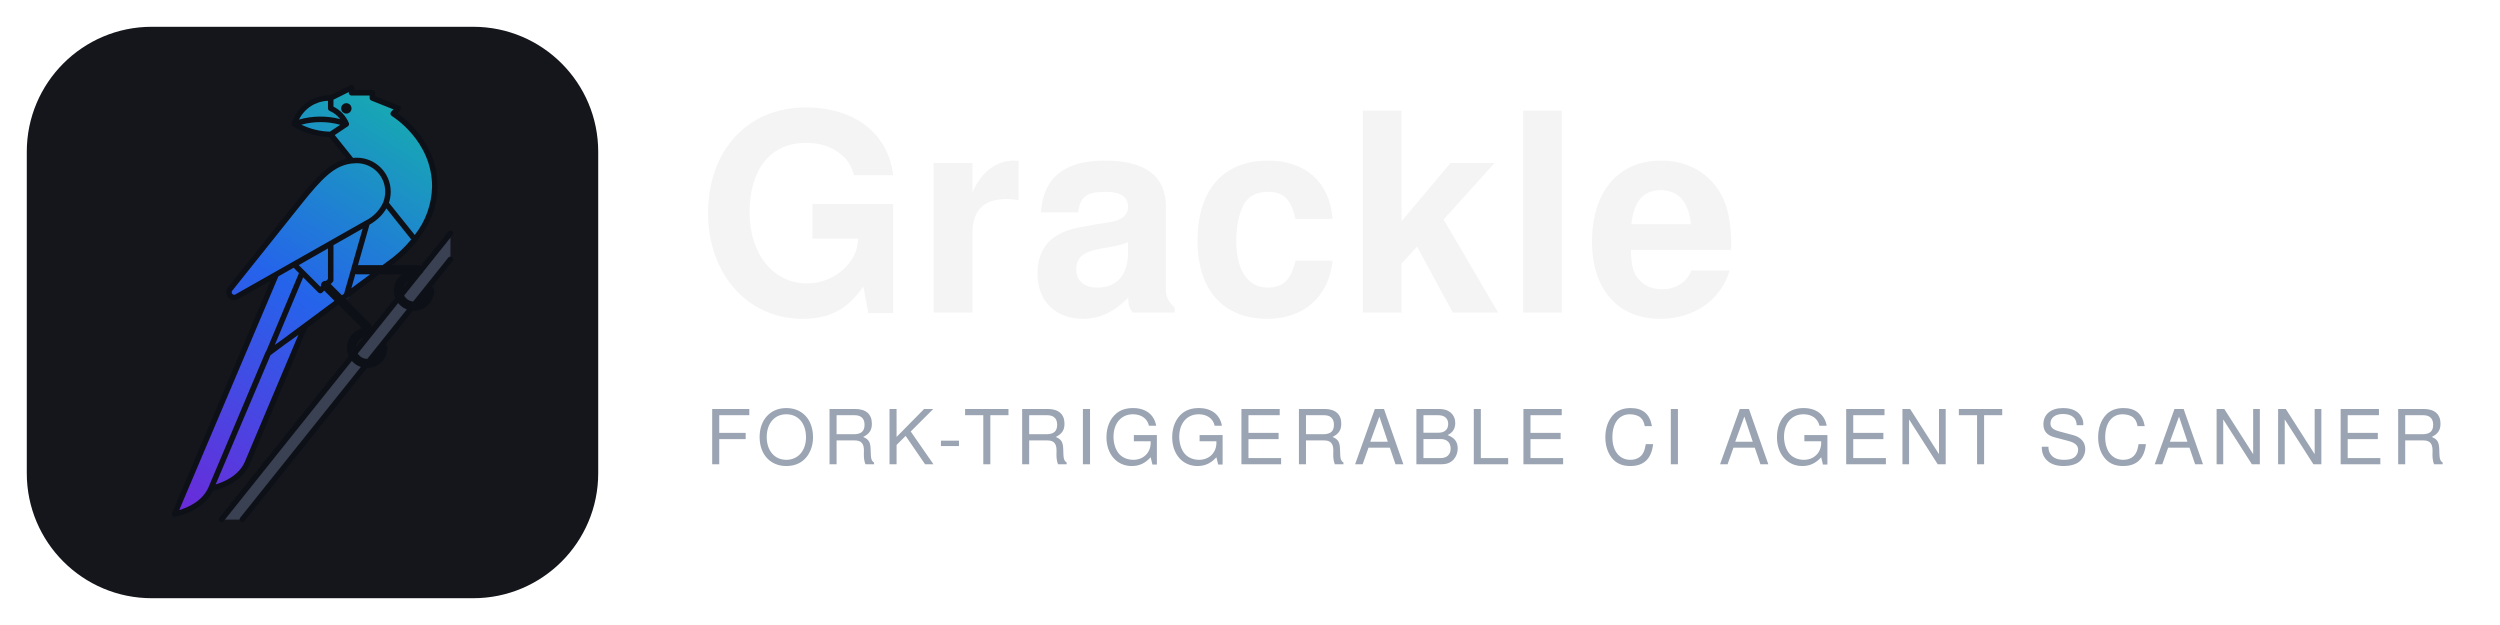
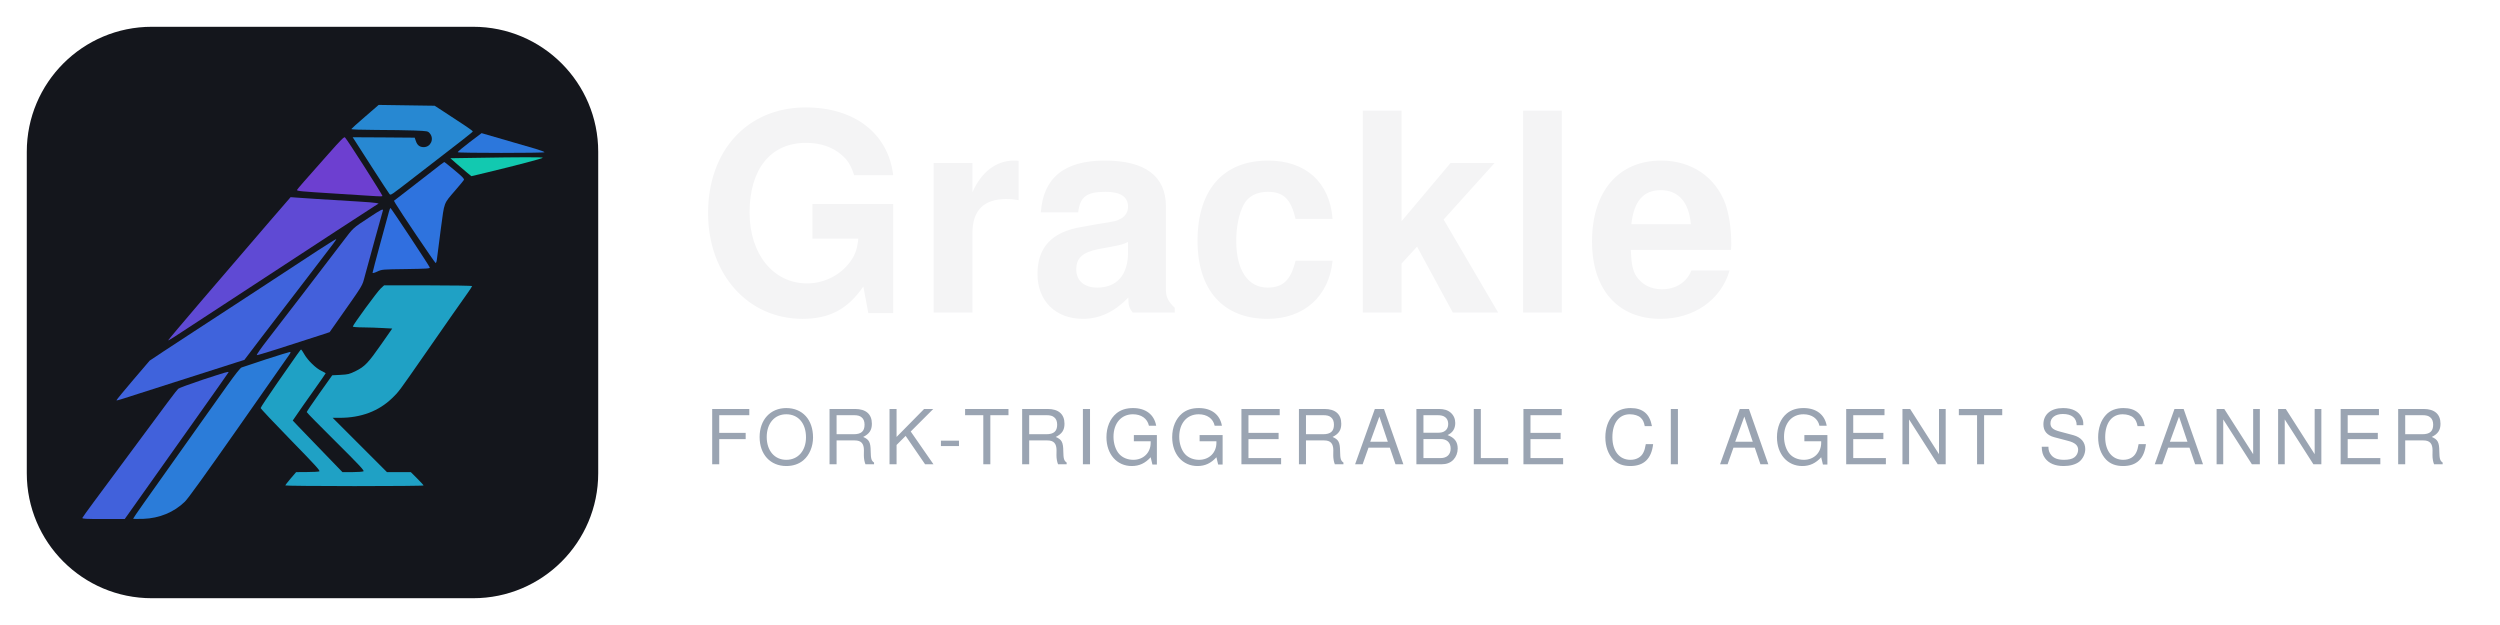
<svg xmlns="http://www.w3.org/2000/svg" viewBox="0 0 560 140" width="560" height="140" role="img" aria-label="Grackle">
  <g transform="translate(6 6)">
    <rect x="0" y="0" width="128" height="128" rx="28" fill="#14161c" />
-     <svg x="15" y="13" width="98" height="98" viewBox="-21.26 0 119.137 119.137">
-       <defs>
-         <linearGradient id="gk-sheen" x1="60" y1="1064" x2="135" y2="946" gradientUnits="userSpaceOnUse">
-           <stop offset="0" stop-color="#6d28d9" />
-           <stop offset="0.5" stop-color="#2563eb" />
-           <stop offset="1" stop-color="#14b8a6" />
-         </linearGradient>
-       </defs>
-       <g id="Group_3014" data-name="Group 3014" transform="translate(-59.259 -945.529)">
-         <g id="Group_3012" data-name="Group 3012">
-           <g id="Group_2961" data-name="Group 2961">
-             <g id="Group_2960" data-name="Group 2960">
-               <g id="Group_2959" data-name="Group 2959">
-                 <g id="Group_2958" data-name="Group 2958">
-                   <g id="Group_2957" data-name="Group 2957">
-                     <path id="Path_1294" data-name="Path 1294" d="M92.608,956.2s7.068-2.884,14.173,0" fill="url(#gk-sheen)" />
-                   </g>
-                 </g>
-               </g>
-             </g>
-           </g>
-           <g id="Group_2966" data-name="Group 2966">
-             <g id="Group_2965" data-name="Group 2965">
-               <g id="Group_2964" data-name="Group 2964">
-                 <g id="Group_2963" data-name="Group 2963">
-                   <g id="Group_2962" data-name="Group 2962">
-                     <path id="Path_1295" data-name="Path 1295" d="M106.781,1003.722a.777.777,0,0,1-.206-.029.75.75,0,0,1-.515-.927l5.669-19.843a.75.75,0,0,1,1.442.412l-5.669,19.843A.75.75,0,0,1,106.781,1003.722Z" fill="url(#gk-sheen)" />
-                   </g>
-                 </g>
-               </g>
-             </g>
-           </g>
-           <g id="Group_2971" data-name="Group 2971">
-             <g id="Group_2970" data-name="Group 2970">
-               <g id="Group_2969" data-name="Group 2969">
-                 <g id="Group_2968" data-name="Group 2968">
-                   <g id="Group_2967" data-name="Group 2967">
-                     <path id="Path_1296" data-name="Path 1296" d="M125.206,987.381,108.2,966.121c-9.146,2.975-12.756,12.756-12.756,12.756L75.6,1025.649l9.921-6.986,32.6-24.2a33.619,33.619,0,0,0,7.305-6.84Z" fill="url(#gk-sheen)" />
-                   </g>
-                 </g>
-               </g>
-             </g>
-           </g>
-           <g id="Group_2976" data-name="Group 2976">
-             <g id="Group_2975" data-name="Group 2975">
-               <g id="Group_2974" data-name="Group 2974">
-                 <g id="Group_2973" data-name="Group 2973">
-                   <g id="Group_2972" data-name="Group 2972">
-                     <path id="Path_1297" data-name="Path 1297" d="M78.435,1063.917l56.693-70.866v-7.087l-62.362,77.953Z" fill="#3a4152" />
-                   </g>
-                 </g>
-               </g>
-             </g>
-           </g>
-           <g id="Group_2981" data-name="Group 2981">
-             <g id="Group_2980" data-name="Group 2980">
-               <g id="Group_2979" data-name="Group 2979">
-                 <g id="Group_2978" data-name="Group 2978">
-                   <g id="Group_2977" data-name="Group 2977">
-                     <path id="Path_1298" data-name="Path 1298" d="M102.539,959.785a.75.75,0,0,1-.005-1.5h.005a.75.75,0,0,1,0,1.5Z" fill="url(#gk-sheen)" />
-                   </g>
-                 </g>
-               </g>
-             </g>
-           </g>
-           <g id="Group_2986" data-name="Group 2986">
-             <g id="Group_2985" data-name="Group 2985">
-               <g id="Group_2984" data-name="Group 2984">
-                 <g id="Group_2983" data-name="Group 2983">
-                   <g id="Group_2982" data-name="Group 2982">
-                     <path id="Path_1299" data-name="Path 1299" d="M102.529,959.035h0l4.252-2.835a7.961,7.961,0,0,0-4.252-4.252v-2.835a9.979,9.979,0,0,0-9.921,7.087,19.6,19.6,0,0,0,9.921,2.835Z" fill="url(#gk-sheen)" />
-                   </g>
-                 </g>
-               </g>
-             </g>
-           </g>
-           <g id="Group_2991" data-name="Group 2991">
-             <g id="Group_2990" data-name="Group 2990">
-               <g id="Group_2989" data-name="Group 2989">
-                 <g id="Group_2988" data-name="Group 2988">
-                   <g id="Group_2987" data-name="Group 2987">
-                     <path id="Path_1300" data-name="Path 1300" d="M119.537,953.365l1.417-1.417-7.086-2.835V947.7H108.2v-1.417l-5.669,2.834h0v2.835a7.961,7.961,0,0,1,4.252,4.252l-4.252,2.835h0l5.669,7.086,17.008,21.26.219.247a23.322,23.322,0,0,0,5.45-14.42C130.875,960.1,119.537,953.365,119.537,953.365Z" fill="url(#gk-sheen)" />
-                   </g>
-                 </g>
-               </g>
-             </g>
-           </g>
-           <g id="Group_2996" data-name="Group 2996">
-             <g id="Group_2995" data-name="Group 2995">
-               <g id="Group_2994" data-name="Group 2994">
-                 <g id="Group_2993" data-name="Group 2993">
-                   <g id="Group_2992" data-name="Group 2992">
-                     <path id="Path_1301" data-name="Path 1301" d="M102.529,988.8v9.921l-2.835,2.835-7.087-7.087Z" fill="url(#gk-sheen)" />
-                   </g>
-                 </g>
-               </g>
-             </g>
-           </g>
-           <g id="Group_3001" data-name="Group 3001">
-             <g id="Group_3000" data-name="Group 3000">
-               <g id="Group_2999" data-name="Group 2999">
-                 <g id="Group_2998" data-name="Group 2998">
-                   <g id="Group_2997" data-name="Group 2997">
-                     <path id="Path_1302" data-name="Path 1302" d="M95.442,978.877,75.6,1025.649,60.009,1062.4s7.4-1.157,9.922-6.985l15.59-36.75,11.339-27.03Z" fill="url(#gk-sheen)" />
-                   </g>
-                 </g>
-               </g>
-             </g>
-           </g>
-           <g id="Group_3006" data-name="Group 3006">
-             <g id="Group_3005" data-name="Group 3005">
-               <g id="Group_3004" data-name="Group 3004">
-                 <g id="Group_3003" data-name="Group 3003">
-                   <g id="Group_3002" data-name="Group 3002">
-                     <path id="Path_1303" data-name="Path 1303" d="M95.442,1011.476l-9.952,7.086-15.559,36.851s7.4-1.158,9.921-6.986l15.59-36.749Z" fill="url(#gk-sheen)" />
-                   </g>
-                 </g>
-               </g>
-             </g>
-           </g>
-           <g id="Group_3011" data-name="Group 3011">
-             <g id="Group_3010" data-name="Group 3010">
-               <g id="Group_3009" data-name="Group 3009">
-                 <g id="Group_3008" data-name="Group 3008">
-                   <g id="Group_3007" data-name="Group 3007">
-                     <path id="Path_1304" data-name="Path 1304" d="M112.45,983.129,76.942,1003.25a1.423,1.423,0,0,1-1.785-2.162L94.025,977.46c5.986-7.5,9.72-11.339,15.591-11.339a8.5,8.5,0,0,1,8.5,8.5C118.12,977.522,116.761,980.709,112.45,983.129Z" fill="url(#gk-sheen)" />
-                   </g>
-                 </g>
-               </g>
-             </g>
-           </g>
-         </g>
-         <g id="Group_3013" data-name="Group 3013">
-           <path id="Path_1305" data-name="Path 1305" d="M134.542,992.582l-9.561,11.952a2.989,2.989,0,0,1-2.443-1.633l4.651-5.814.319-.318a1.218,1.218,0,0,0,.256-.4l7.949-9.936a.75.75,0,1,0-1.171-.937l-7.41,9.262a1.24,1.24,0,0,0-.508-.122H119.2a35.17,35.17,0,0,0,6.816-6.542c3.724-4.706,5.613-9.714,5.613-14.885,0-11.466-8.248-18.118-10.906-19.965l.764-.765a.749.749,0,0,0-.251-1.226l-6.615-2.646v-.91a.75.75,0,0,0-.75-.75h-4.92v-.667a.75.75,0,0,0-1.085-.671l-5.533,2.767a10.815,10.815,0,0,0-10.449,7.639.7.7,0,0,0-.011.12.7.7,0,0,0-.008.079.763.763,0,0,0,.05.264v.006c0,.008.012.014.016.022a.723.723,0,0,0,.129.2.614.614,0,0,0,.066.06.579.579,0,0,0,.068.063,20.285,20.285,0,0,0,9.968,2.95l4.72,5.9c-4.519,1-8.027,4.535-13.441,11.318L74.586,1000.6a2.182,2.182,0,0,0,1.642,3.591,2.2,2.2,0,0,0,1.084-.29l8.819-5-26.812,63.2a.75.75,0,0,0,.69,1.043.758.758,0,0,0,.116-.009c.312-.049,7.511-1.251,10.307-7.058,1.6-.329,7.761-1.923,10.111-7.362l15.59-36.952a.576.576,0,0,0,.014-.056l8.478-6.293,6.409,6.41a5.49,5.49,0,0,0-3.6,7.557l-35.251,44.063a.75.75,0,0,0,.118,1.054.751.751,0,0,0,1.054-.117l34.929-43.661a5.509,5.509,0,0,0,2.437,1.639l-32.868,41.085a.75.75,0,0,0,1.171.937l33.392-41.74.038,0a5.508,5.508,0,0,0,5.5-5.5,1.236,1.236,0,0,0-.409-.913l7.353-9.191c.1.005.2.015.31.015a5.508,5.508,0,0,0,5.5-5.5,1.231,1.231,0,0,0-.593-1.037l5.6-7a.75.75,0,0,0-1.171-.937Zm-10.736,6.333-1.485,1.857A3,3,0,0,1,123.806,998.915Zm-6.091-5.079c-.015.01-.029.019-.042.029l-1.037.77h-6.693l3.147-11.015c.212-.124.421-.249.621-.378.092-.059.178-.121.268-.181.192-.13.38-.261.562-.4.1-.073.191-.147.285-.221q.249-.195.483-.4c.088-.076.176-.152.261-.23.161-.147.313-.3.463-.449.066-.068.136-.134.2-.2.207-.223.4-.449.588-.682.011-.013.019-.027.029-.04.172-.22.332-.445.483-.675.051-.077.1-.157.144-.236.071-.115.147-.228.212-.345l6.763,8.453A33.1,33.1,0,0,1,117.715,993.836Zm-12.133,9-3.056-3.056.533-.534a.749.749,0,0,0,.22-.53v-9.532l7.946-4.5-5.064,17.725Zm-5.354-3.587a1.227,1.227,0,0,0-.335,1.042l-.2.2-4.4-4.4-1.464-1.463,4.236-2.421,3.711-2.12v8.318l-.509.509A1.227,1.227,0,0,0,100.228,999.253Zm9.022-2.192a1.2,1.2,0,0,0,.366.074h3.652l-5.126,3.8ZM108.2,948.446h4.92v.667a.75.75,0,0,0,.471.7l6.031,2.412-.613.613a.75.75,0,0,0,.147,1.175c.109.065,10.972,6.664,10.972,19.2a21.949,21.949,0,0,1-4.715,13.205l-7.035-8.771c.026-.078.045-.158.07-.236.033-.107.065-.213.094-.321.044-.163.082-.327.117-.493.022-.1.046-.208.064-.313.033-.182.056-.366.077-.55.011-.09.026-.18.033-.271.024-.275.039-.553.039-.833a9.265,9.265,0,0,0-9.254-9.254c-.291,0-.595.017-.912.041-.038,0-.071,0-.109,0l-4.969-6.211,3.567-2.379,0,0h0l0,0a.717.717,0,0,0,.173-.166.583.583,0,0,0,.045-.076.64.64,0,0,0,.059-.1c0-.011,0-.022.006-.033a.732.732,0,0,0,.036-.191.6.6,0,0,0,.01-.083.753.753,0,0,0-.047-.222.4.4,0,0,0-.011-.047v0a8.859,8.859,0,0,0-4.19-4.446v-1.879l4.169-2.085v.2A.75.75,0,0,0,108.2,948.446Zm-5.894,9.837a18.942,18.942,0,0,1-7.781-1.9,20.026,20.026,0,0,1,10.589.025Zm-.525-8.4v2.062a.755.755,0,0,0,.5.708,7.211,7.211,0,0,1,2.819,2.2,21.466,21.466,0,0,0-11.2.135A9.1,9.1,0,0,1,101.779,949.886ZM76.573,1002.6a.642.642,0,0,1-.852-.157.652.652,0,0,1,.022-.885l18.868-23.628c5.6-7.013,8.846-10.254,13.3-10.924.144-.021.288-.04.434-.056h0a11.327,11.327,0,0,1,1.271-.077,7.764,7.764,0,0,1,7.754,7.754q0,.375-.035.744a7.774,7.774,0,0,1-.506,2.138h0a10.125,10.125,0,0,1-4.748,4.97Zm-15.292,58.723,27-63.631,2.292-1.3,1.853-1.05,1.458,1.459-8.925,21.277a.751.751,0,0,0-.155.193l-15.558,36.846C67.561,1059,63.448,1060.686,61.281,1061.321Zm32.443-47.7-14.561,34.51c-1.68,3.889-5.793,5.57-7.961,6.206l14.93-35.192,3.932-2.918Zm-4.548,1.4-1.87,1.332,7.719-18.4,4.139,4.139a.752.752,0,0,0,1.061,0l.533-.534,2.795,2.795Zm17.478-11.105.292-.217a.738.738,0,0,0,.479-.355l8.359-6.205h6.148a5.478,5.478,0,0,0-1.843,6.427l-6.389,7.985v-.071a1.246,1.246,0,0,0-.366-.884Zm4.831,10.4-2,2.505A2.991,2.991,0,0,1,111.485,1014.316Zm1.008,5.827c-.014,0-.028,0-.043,0a2.993,2.993,0,0,1-2.553-1.444l10.995-13.744a5.52,5.52,0,0,0,2.362,1.733Z" fill="#0d1117" />
-           <path id="Path_1306" data-name="Path 1306" d="M105.364,951.948a1.417,1.417,0,1,0,1.417-1.417A1.416,1.416,0,0,0,105.364,951.948Z" fill="#0d1117" />
-         </g>
+     <g transform="translate(10.00 15.53) scale(0.1843)">
+       <g transform="translate(0,526) scale(0.1,-0.1)">
+         <path d="M3570 5011 c-91 -78 -166 -146 -168 -151 -2 -6 110 -10 300 -11 167 0 377 -4 466 -7 164 -7 164 -7 188 -35 56 -66 11 -167 -74 -167 -49 0 -79 23 -96 75 l-14 40 -377 3 -377 2 18 -27 c10 -16 107 -167 217 -338 109 -170 205 -316 212 -324 18 -18 1 -30 325 221 564 434 685 529 688 538 3 8 -96 75 -363 248 l-100 65 -340 5 -341 5 -164 -142z" fill="#2788d2" />
+         <path d="M4837 4698 c-80 -61 -144 -115 -141 -120 7 -11 1054 -11 1054 0 0 5 -48 23 -107 41 -99 29 -655 191 -658 191 -1 0 -67 -50 -148 -112z" fill="#2c77dc" />
+         <path d="M3124 4558 c-291 -327 -379 -429 -382 -438 -5 -14 39 -18 468 -45 223 -14 442 -28 488 -31 49 -4 82 -3 82 3 0 15 -424 679 -455 711 -10 11 -48 -27 -201 -200z" fill="#6d3fd0" />
+         <path d="M4930 4510 l-324 -5 79 -70 c44 -39 102 -88 128 -109 l48 -39 197 47 c338 81 672 169 672 177 0 8 -277 8 -800 -1z" fill="#12c9b0" />
+         <path d="M4385 4348 c-77 -60 -213 -166 -303 -235 l-162 -125 21 -37 c47 -82 475 -716 485 -719 7 -2 14 21 18 60 4 35 25 195 46 357 45 335 30 296 180 471 50 58 95 112 100 121 7 13 -16 37 -112 117 -67 56 -124 102 -127 101 -4 0 -69 -50 -146 -111z" fill="#2e73de" />
+         <path d="M2419 3749 c-592 -686 -1239 -1444 -1239 -1452 0 -11 -59 -49 675 432 1243 813 1780 1164 1829 1194 l50 31 -30 7 c-16 4 -114 12 -219 18 -435 26 -665 41 -741 47 l-80 6 -245 -283z" fill="#5f4ad4" />
+         <path d="M3860 3858 c-7 -24 -54 -198 -106 -388 -52 -190 -94 -351 -94 -357 0 -7 23 -2 58 15 57 26 59 26 350 30 260 4 292 6 287 20 -10 27 -470 722 -477 722 -4 0 -12 -19 -18 -42z" fill="#306fe0" />
+         <path d="M3615 3783 c-197 -130 -185 -118 -314 -288 -226 -298 -772 -1009 -913 -1190 -89 -115 -142 -191 -134 -193 12 -3 346 103 778 244 l106 35 93 132 c332 473 299 418 337 557 41 152 211 770 217 787 10 30 -21 15 -170 -84z" fill="#4360db" />
+         <path d="M3000 3387 c-113 -74 -482 -315 -820 -537 -338 -222 -680 -445 -760 -496 -80 -51 -218 -142 -307 -201 l-162 -108 -201 -235 c-110 -129 -200 -239 -200 -243 0 -11 -59 -29 700 215 360 115 699 224 754 241 l98 31 202 266 c111 146 357 467 547 713 393 512 374 487 363 487 -5 0 -101 -60 -214 -133z" fill="#3f63dc" />
+         <path d="M3760 2923 c-40 -35 -340 -445 -340 -464 0 -5 57 -10 128 -10 70 -1 177 -4 239 -8 l112 -6 -129 -185 c-161 -231 -203 -276 -314 -331 -79 -39 -93 -42 -186 -47 l-100 -5 -155 -218 c-85 -120 -155 -223 -155 -229 0 -6 159 -168 353 -360 283 -281 349 -352 337 -360 -8 -5 -69 -10 -135 -10 l-121 0 -230 238 c-126 130 -262 271 -302 313 l-72 76 51 74 c27 41 117 169 199 284 82 116 150 213 150 216 0 3 -24 16 -52 30 -66 30 -165 127 -208 202 -17 31 -35 57 -38 57 -8 -1 -30 -32 -290 -406 -111 -160 -202 -297 -202 -305 0 -8 165 -183 366 -389 298 -305 362 -376 347 -381 -10 -4 -77 -8 -150 -8 l-132 -1 -66 -77 c-36 -42 -65 -80 -65 -85 0 -4 378 -8 840 -8 462 0 840 3 840 8 0 4 -35 42 -78 85 l-77 77 -145 0 -145 0 -330 330 -330 330 87 0 c258 0 473 81 637 240 80 77 78 75 391 525 284 409 453 651 527 754 29 41 53 78 53 82 0 5 -241 9 -535 9 l-535 0 -40 -37z" fill="#1fa1c5" />
+         <path d="M2365 2061 c-148 -49 -282 -93 -297 -99 -17 -7 -74 -79 -174 -219 -81 -114 -229 -323 -329 -463 -171 -241 -419 -589 -693 -977 -67 -95 -122 -175 -122 -179 0 -3 55 -4 123 -2 196 7 373 80 505 208 39 37 248 328 642 890 321 459 599 856 618 883 29 40 31 47 15 47 -10 -1 -139 -41 -288 -89z" fill="#2b7cd9" />
+         <path d="M1601 1815 c-156 -52 -292 -102 -303 -112 -20 -18 -132 -167 -613 -818 -159 -214 -347 -468 -418 -564 -71 -96 -131 -180 -134 -187 -4 -12 40 -14 255 -14 l260 0 214 302 c118 167 402 567 631 890 229 323 417 589 417 592 0 11 -27 3 -309 -89z" fill="#4161db" />
      </g>
-     </svg>
+     </g>
  </g>
  <text x="156" y="70" font-family="'Segoe UI',system-ui,-apple-system,Helvetica,Arial,sans-serif" font-size="62" font-weight="700" letter-spacing="1" fill="#f4f4f5">Grackle</text>
  <text x="158" y="104" font-family="'Segoe UI',system-ui,-apple-system,Helvetica,Arial,sans-serif" font-size="17" font-weight="500" letter-spacing="1.5" fill="#9aa4b2">FORK-TRIGGERABLE CI AGENT SCANNER</text>
</svg>
